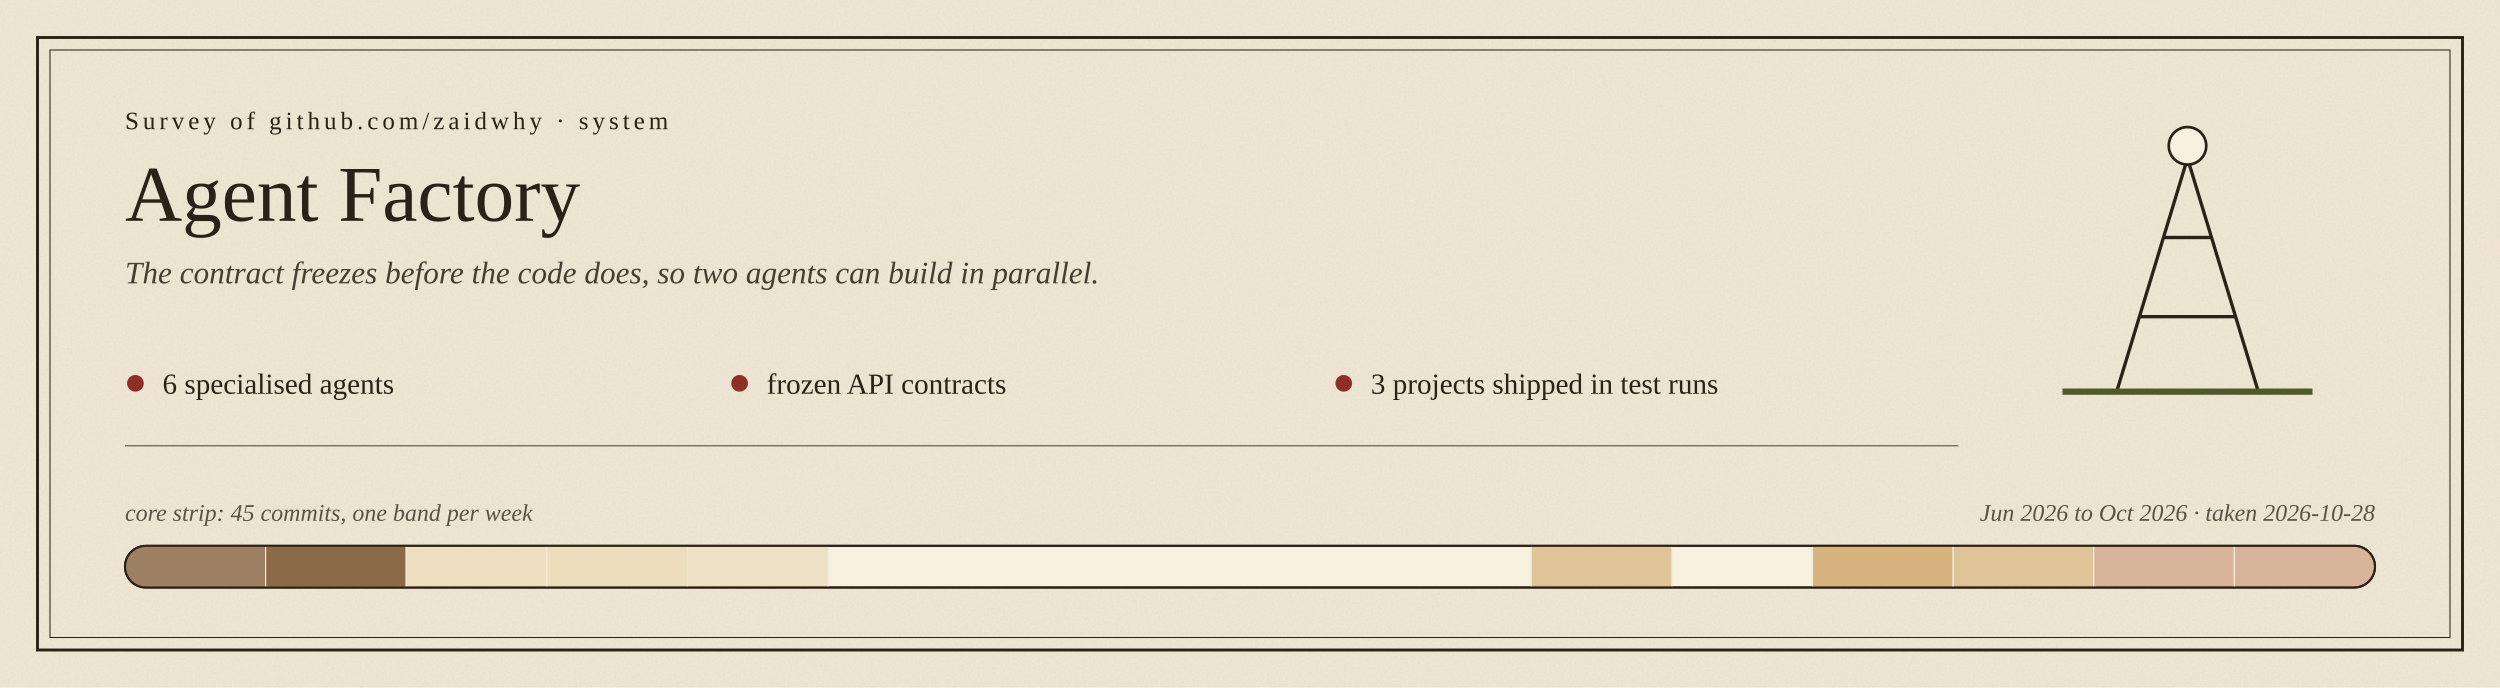
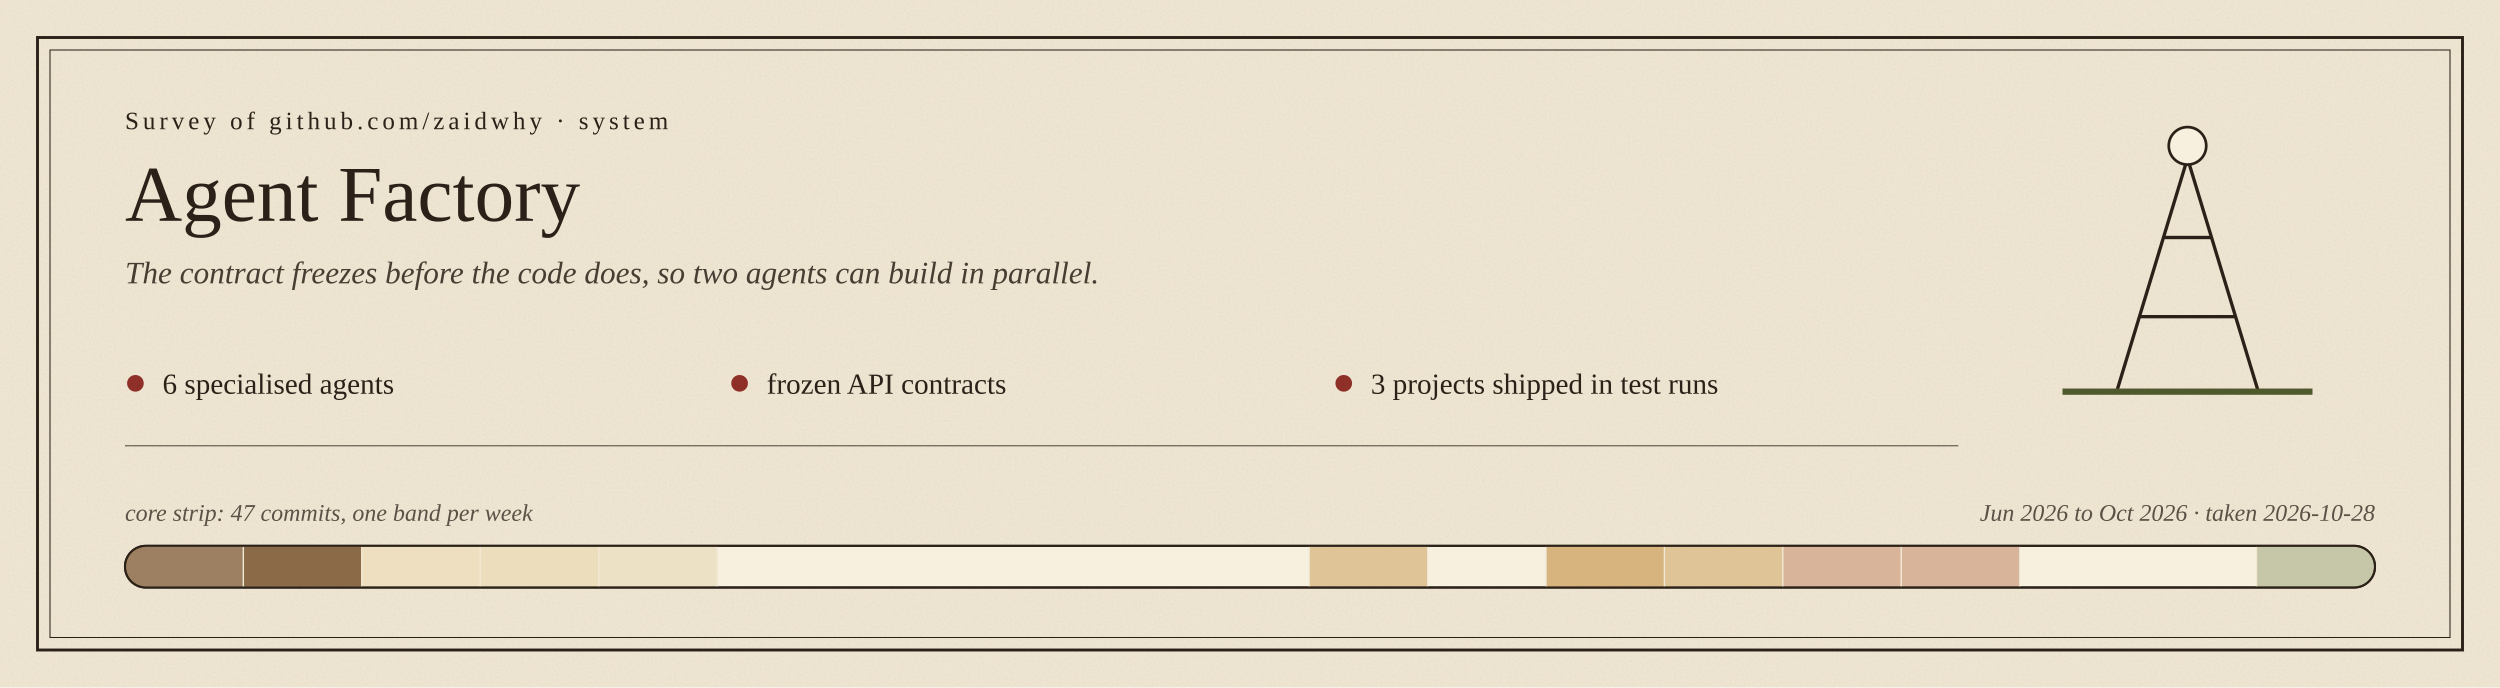
- <svg xmlns="http://www.w3.org/2000/svg" viewBox="0 0 1200 330" width="1200" height="330" role="img" aria-label="Agent Factory: The contract freezes before the code does, so two agents can build in parallel. 6 specialised agents; frozen API contracts; 3 projects shipped in test runs. Core strip: 45 commits over 16 weeks, Jun 2026 to Oct 2026.">
+ <svg xmlns="http://www.w3.org/2000/svg" viewBox="0 0 1200 330" width="1200" height="330" role="img" aria-label="Agent Factory: The contract freezes before the code does, so two agents can build in parallel. 6 specialised agents; frozen API contracts; 3 projects shipped in test runs. Core strip: 47 commits over 19 weeks, Jun 2026 to Oct 2026.">
  <defs>
    <filter id="paper">
      <feTurbulence type="fractalNoise" baseFrequency=".9" numOctaves="2" seed="7" />
      <feColorMatrix values="0 0 0 0 .17 0 0 0 0 .13 0 0 0 0 .09 0 0 0 .07 0" />
      <feComposite in2="SourceGraphic" operator="in" />
    </filter>
  </defs>
  <style>.rise{transform-box:fill-box;transform-origin:bottom;animation:rise 1.6s cubic-bezier(.3,0,.2,1) .3s both}@keyframes rise{from{transform:scaleY(0)}to{transform:scaleY(1)}}@media (prefers-reduced-motion:reduce){.rise{animation:none}}</style>
  <rect width="1200" height="330" fill="#F1E8D4" />
  <rect width="1200" height="330" filter="url(#paper)" />
  <rect x="18" y="18" width="1164" height="294" fill="none" stroke="#2B2118" stroke-width="1.4" />
  <rect x="24" y="24" width="1152" height="282" fill="none" stroke="#2B2118" stroke-width=".5" />
  <text x="60.0" y="62.0" text-anchor="start" fill="#2B2118" fill-opacity="1.0" style="font-family:Georgia,'Times New Roman',serif;font-size:12px;letter-spacing:.16em;text-transform:uppercase">Survey of github.com/zaidwhy  ·  system</text>
  <text x="60.0" y="106.0" text-anchor="start" fill="#2B2118" fill-opacity="1.0" style="font-family:Georgia,'Times New Roman',serif;font-size:38px">Agent Factory</text>
  <text x="60.0" y="136.0" text-anchor="start" fill="#2B2118" fill-opacity="0.85" style="font-family:Georgia,'Times New Roman',serif;font-size:15px;font-style:italic">The contract freezes before the code does, so two agents can build in parallel.</text>
  <circle cx="65" cy="184" r="4" fill="#8E2F28" />
  <text x="78.0" y="189.0" text-anchor="start" fill="#2B2118" fill-opacity="1.0" style="font-family:Georgia,'Times New Roman',serif;font-size:14px">6 specialised agents</text>
  <circle cx="355" cy="184" r="4" fill="#8E2F28" />
  <text x="368.0" y="189.0" text-anchor="start" fill="#2B2118" fill-opacity="1.0" style="font-family:Georgia,'Times New Roman',serif;font-size:14px">frozen API contracts</text>
  <circle cx="645" cy="184" r="4" fill="#8E2F28" />
  <text x="658.0" y="189.0" text-anchor="start" fill="#2B2118" fill-opacity="1.0" style="font-family:Georgia,'Times New Roman',serif;font-size:14px">3 projects shipped in test runs</text>
  <line x1="60" y1="214" x2="940" y2="214" stroke="#2B2118" stroke-width=".4" />
  <path d="M1016 188L1050 76L1084 188M1027 152H1073M1038 114H1062" stroke="#2B2118" stroke-width="1.6" fill="none" />
  <circle cx="1050" cy="70" r="9" fill="#F7F0DF" stroke="#2B2118" stroke-width="1.3" />
  <line x1="990" y1="188" x2="1110" y2="188" stroke="#4E5A2C" stroke-width="3" />
  <rect x="60" y="262" width="1080" height="20" rx="10.0" fill="#F7F0DF" stroke="#2B2118" stroke-width="1" />
  <clipPath id="core">
    <rect x="60" y="262" width="1080" height="20" rx="10.0" />
  </clipPath>
  <g clip-path="url(#core)">
-     <rect x="60.00" y="262" width="67.50" height="20" fill="#8A6A47" fill-opacity="0.83" stroke="#F1E8D4" stroke-width=".6" />
-     <rect x="127.50" y="262" width="67.50" height="20" fill="#8A6A47" fill-opacity="1.00" stroke="#F1E8D4" stroke-width=".6" />
-     <rect x="195.00" y="262" width="67.50" height="20" fill="#E3CFA4" fill-opacity="0.51" stroke="#F1E8D4" stroke-width=".6" />
-     <rect x="262.50" y="262" width="67.50" height="20" fill="#E3CFA4" fill-opacity="0.57" stroke="#F1E8D4" stroke-width=".6" />
-     <rect x="330.00" y="262" width="67.50" height="20" fill="#E3CFA4" fill-opacity="0.43" stroke="#F1E8D4" stroke-width=".6" />
-     <rect x="735.00" y="262" width="67.50" height="20" fill="#C99A55" fill-opacity="0.51" stroke="#F1E8D4" stroke-width=".6" />
-     <rect x="870.00" y="262" width="67.50" height="20" fill="#C99A55" fill-opacity="0.70" stroke="#F1E8D4" stroke-width=".6" />
-     <rect x="937.50" y="262" width="67.50" height="20" fill="#C99A55" fill-opacity="0.51" stroke="#F1E8D4" stroke-width=".6" />
-     <rect x="1005.00" y="262" width="67.50" height="20" fill="#B0663F" fill-opacity="0.43" stroke="#F1E8D4" stroke-width=".6" />
-     <rect x="1072.50" y="262" width="67.50" height="20" fill="#B0663F" fill-opacity="0.43" stroke="#F1E8D4" stroke-width=".6" />
+     <rect x="60.00" y="262" width="56.84" height="20" fill="#8A6A47" fill-opacity="0.83" stroke="#F1E8D4" stroke-width=".6" />
+     <rect x="116.84" y="262" width="56.84" height="20" fill="#8A6A47" fill-opacity="1.00" stroke="#F1E8D4" stroke-width=".6" />
+     <rect x="173.68" y="262" width="56.84" height="20" fill="#E3CFA4" fill-opacity="0.51" stroke="#F1E8D4" stroke-width=".6" />
+     <rect x="230.53" y="262" width="56.84" height="20" fill="#E3CFA4" fill-opacity="0.57" stroke="#F1E8D4" stroke-width=".6" />
+     <rect x="287.37" y="262" width="56.84" height="20" fill="#E3CFA4" fill-opacity="0.43" stroke="#F1E8D4" stroke-width=".6" />
+     <rect x="628.42" y="262" width="56.84" height="20" fill="#C99A55" fill-opacity="0.51" stroke="#F1E8D4" stroke-width=".6" />
+     <rect x="742.11" y="262" width="56.84" height="20" fill="#C99A55" fill-opacity="0.70" stroke="#F1E8D4" stroke-width=".6" />
+     <rect x="798.95" y="262" width="56.84" height="20" fill="#C99A55" fill-opacity="0.51" stroke="#F1E8D4" stroke-width=".6" />
+     <rect x="855.79" y="262" width="56.84" height="20" fill="#B0663F" fill-opacity="0.43" stroke="#F1E8D4" stroke-width=".6" />
+     <rect x="912.63" y="262" width="56.84" height="20" fill="#B0663F" fill-opacity="0.43" stroke="#F1E8D4" stroke-width=".6" />
+     <rect x="1083.16" y="262" width="56.84" height="20" fill="#97A077" fill-opacity="0.51" stroke="#F1E8D4" stroke-width=".6" />
  </g>
  <rect x="60" y="262" width="1080" height="20" rx="10.0" fill="none" stroke="#2B2118" stroke-width="1" />
-   <text x="60.0" y="250.0" text-anchor="start" fill="#2B2118" fill-opacity="0.75" style="font-family:Georgia,'Times New Roman',serif;font-size:11.5px;font-style:italic">core strip: 45 commits, one band per week</text>
+   <text x="60.0" y="250.0" text-anchor="start" fill="#2B2118" fill-opacity="0.75" style="font-family:Georgia,'Times New Roman',serif;font-size:11.5px;font-style:italic">core strip: 47 commits, one band per week</text>
  <text x="1140.0" y="250.0" text-anchor="end" fill="#2B2118" fill-opacity="0.75" style="font-family:Georgia,'Times New Roman',serif;font-size:11.5px;font-style:italic">Jun 2026 to Oct 2026  ·  taken 2026-10-28</text>
</svg>
